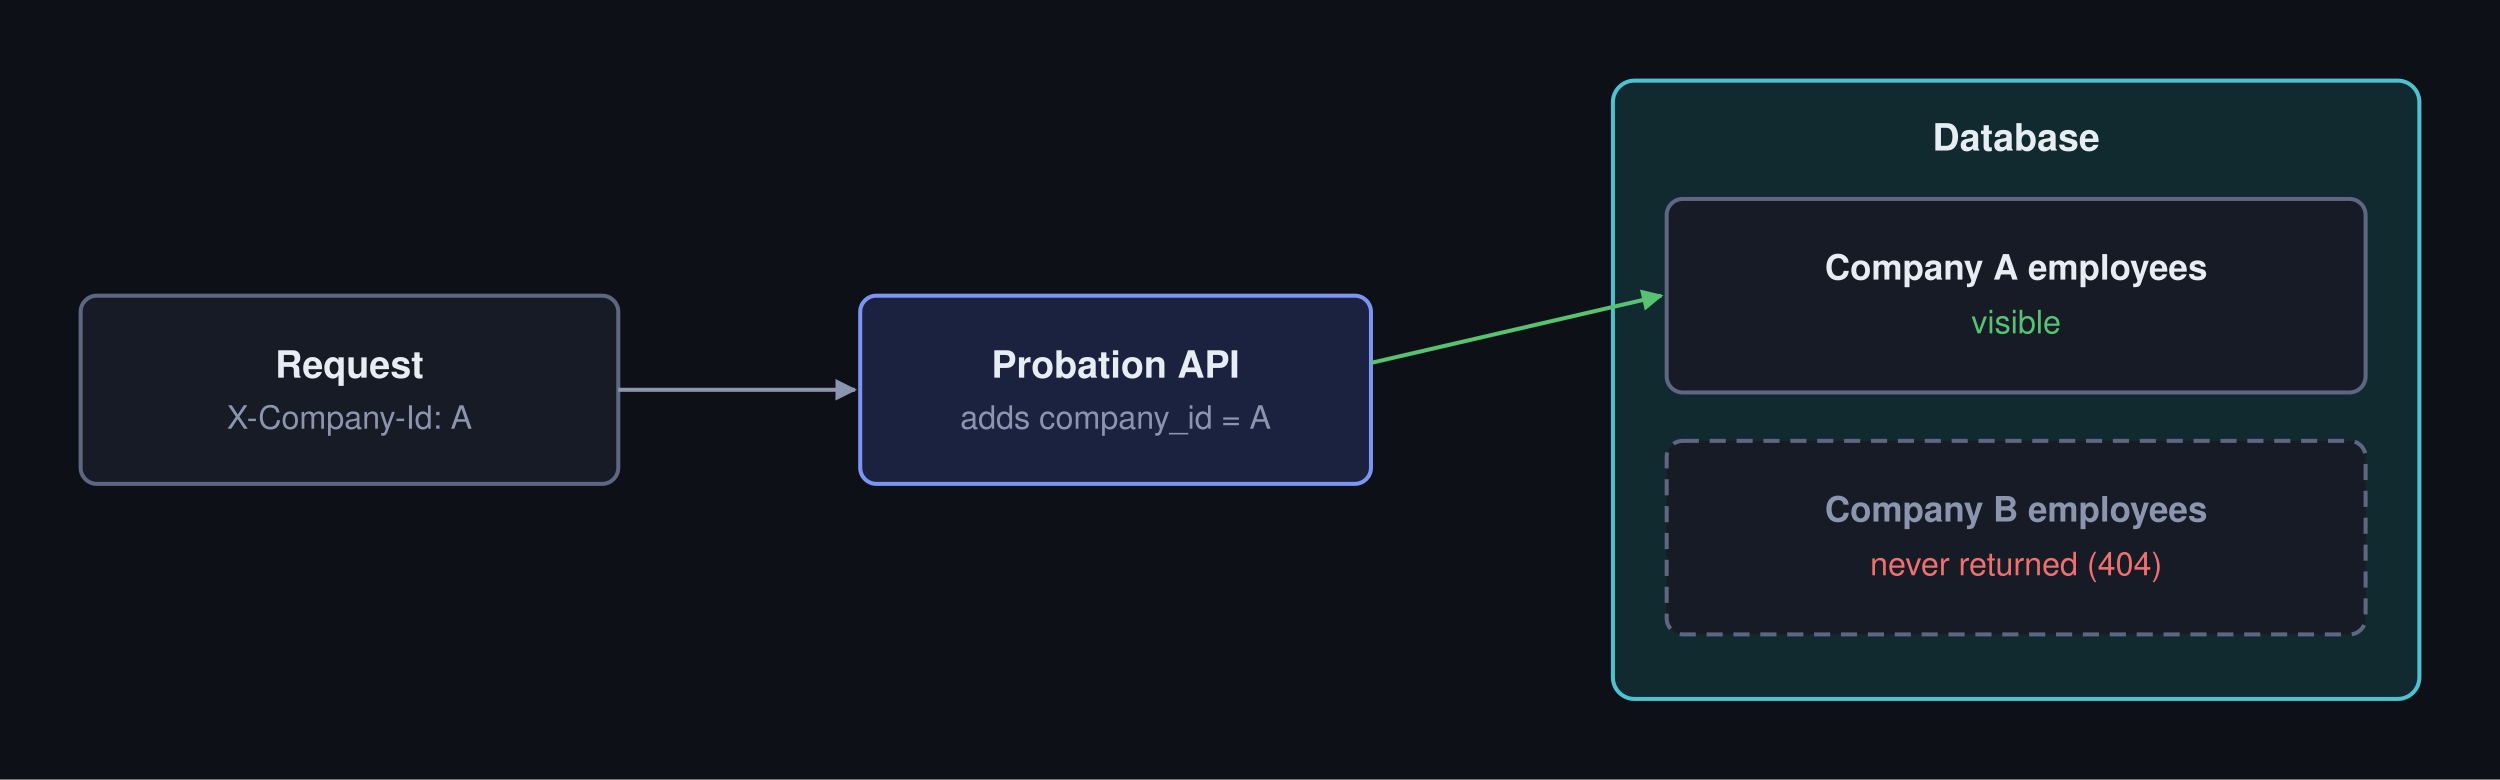
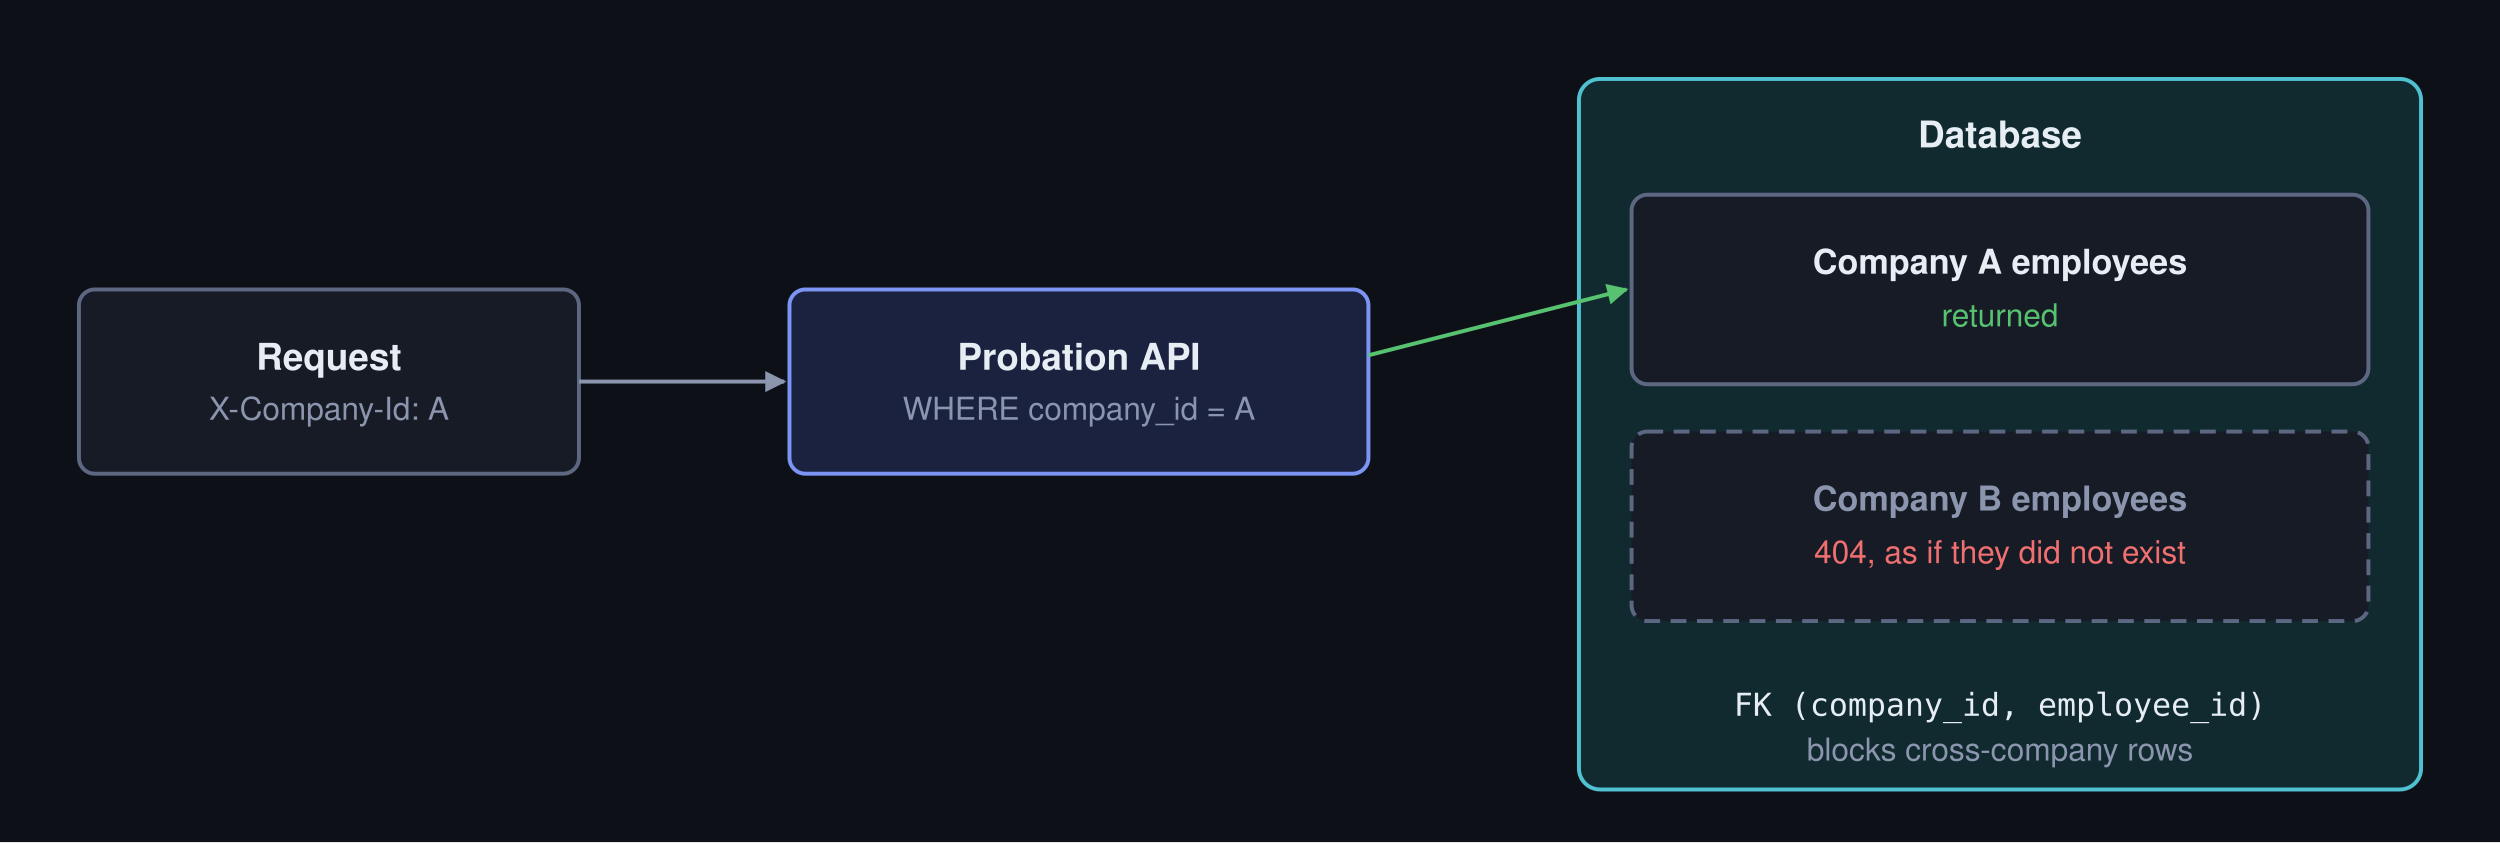
- <svg xmlns="http://www.w3.org/2000/svg" viewBox="0 0 930 290" width="930" height="290" role="img" aria-labelledby="title desc">
+ <svg xmlns="http://www.w3.org/2000/svg" viewBox="0 0 950 320" width="950" height="320" role="img" aria-labelledby="title desc">
  <defs>
    <marker id="head-ok" viewBox="0 0 10 10" refX="9" refY="5" markerWidth="8" markerHeight="8" orient="auto-start-reverse" markerUnits="userSpaceOnUse">
      <path d="M0,0 L10,5 L0,10 z" fill="#57c26f" />
    </marker>
    <marker id="head-err" viewBox="0 0 10 10" refX="9" refY="5" markerWidth="8" markerHeight="8" orient="auto-start-reverse" markerUnits="userSpaceOnUse">
      <path d="M0,0 L10,5 L0,10 z" fill="#f07070" />
    </marker>
    <marker id="head-main" viewBox="0 0 10 10" refX="9" refY="5" markerWidth="8" markerHeight="8" orient="auto-start-reverse" markerUnits="userSpaceOnUse">
      <path d="M0,0 L10,5 L0,10 z" fill="#7c95f5" />
    </marker>
    <marker id="head-muted" viewBox="0 0 10 10" refX="9" refY="5" markerWidth="8" markerHeight="8" orient="auto-start-reverse" markerUnits="userSpaceOnUse">
      <path d="M0,0 L10,5 L0,10 z" fill="#8b95ad" />
    </marker>
  </defs>
-   <rect width="930" height="290" fill="#0d1117" />
-   <rect x="30" y="110" width="200" height="70" rx="6" fill="#161b26" stroke="#5d6782" stroke-width="1.5" />
-   <text x="130" y="140.5" font-family="'Segoe UI', system-ui, -apple-system, Helvetica, Arial, sans-serif" font-size="14" font-weight="600" fill="#e6edf3" text-anchor="middle">Request</text>
-   <text x="130" y="159.5" font-family="'Segoe UI', system-ui, -apple-system, Helvetica, Arial, sans-serif" font-size="12" font-weight="400" fill="#8b95ad" text-anchor="middle">X-Company-Id: A</text>
-   <rect x="320" y="110" width="190" height="70" rx="6" fill="#1a2240" stroke="#7c95f5" stroke-width="1.5" />
-   <text x="415" y="140.5" font-family="'Segoe UI', system-ui, -apple-system, Helvetica, Arial, sans-serif" font-size="14" font-weight="600" fill="#e6edf3" text-anchor="middle">Probation API</text>
-   <text x="415" y="159.5" font-family="'Segoe UI', system-ui, -apple-system, Helvetica, Arial, sans-serif" font-size="12" font-weight="400" fill="#8b95ad" text-anchor="middle">adds company_id = A</text>
-   <rect x="600" y="30" width="300" height="230" rx="8" fill="#102a30" stroke="#4fc1d1" stroke-width="1.5" />
-   <text x="750" y="56" font-family="'Segoe UI', system-ui, -apple-system, Helvetica, Arial, sans-serif" font-size="14" font-weight="600" fill="#e6edf3" text-anchor="middle">Database</text>
-   <rect x="620" y="74" width="260" height="72" rx="6" fill="#161b26" stroke="#5d6782" stroke-width="1.5" />
-   <text x="750" y="104" font-family="'Segoe UI', system-ui, -apple-system, Helvetica, Arial, sans-serif" font-size="13" font-weight="600" fill="#e6edf3" text-anchor="middle">Company A employees</text>
-   <text x="750" y="124" font-family="'Segoe UI', system-ui, -apple-system, Helvetica, Arial, sans-serif" font-size="12" font-weight="400" fill="#57c26f" text-anchor="middle">visible</text>
-   <rect x="620" y="164" width="260" height="72" rx="6" fill="#161b26" stroke="#5d6782" stroke-width="1.5" stroke-dasharray="6 4" />
-   <text x="750" y="194" font-family="'Segoe UI', system-ui, -apple-system, Helvetica, Arial, sans-serif" font-size="13" font-weight="600" fill="#8b95ad" text-anchor="middle">Company B employees</text>
-   <text x="750" y="214" font-family="'Segoe UI', system-ui, -apple-system, Helvetica, Arial, sans-serif" font-size="12" font-weight="400" fill="#f07070" text-anchor="middle">never returned (404)</text>
-   <path d="M 230 145 L 318 145" fill="none" stroke="#8b95ad" stroke-width="1.5" marker-end="url(#head-muted)" />
-   <path d="M 510 135 L 618 110" fill="none" stroke="#57c26f" stroke-width="1.5" marker-end="url(#head-ok)" />
+   <rect width="950" height="320" fill="#0d1117" />
+   <rect x="30" y="110" width="190" height="70" rx="6" fill="#161b26" stroke="#5d6782" stroke-width="1.5" />
+   <text x="125" y="140.5" font-family="'Segoe UI', system-ui, -apple-system, Helvetica, Arial, sans-serif" font-size="14" font-weight="600" fill="#e6edf3" text-anchor="middle">Request</text>
+   <text x="125" y="159.5" font-family="'Segoe UI', system-ui, -apple-system, Helvetica, Arial, sans-serif" font-size="12" font-weight="400" fill="#8b95ad" text-anchor="middle">X-Company-Id: A</text>
+   <rect x="300" y="110" width="220" height="70" rx="6" fill="#1a2240" stroke="#7c95f5" stroke-width="1.5" />
+   <text x="410" y="140.5" font-family="'Segoe UI', system-ui, -apple-system, Helvetica, Arial, sans-serif" font-size="14" font-weight="600" fill="#e6edf3" text-anchor="middle">Probation API</text>
+   <text x="410" y="159.5" font-family="'Segoe UI', system-ui, -apple-system, Helvetica, Arial, sans-serif" font-size="12" font-weight="400" fill="#8b95ad" text-anchor="middle">WHERE company_id = A</text>
+   <rect x="600" y="30" width="320" height="270" rx="8" fill="#102a30" stroke="#4fc1d1" stroke-width="1.5" />
+   <text x="760" y="56" font-family="'Segoe UI', system-ui, -apple-system, Helvetica, Arial, sans-serif" font-size="14" font-weight="600" fill="#e6edf3" text-anchor="middle">Database</text>
+   <rect x="620" y="74" width="280" height="72" rx="6" fill="#161b26" stroke="#5d6782" stroke-width="1.5" />
+   <text x="760" y="104" font-family="'Segoe UI', system-ui, -apple-system, Helvetica, Arial, sans-serif" font-size="13" font-weight="600" fill="#e6edf3" text-anchor="middle">Company A employees</text>
+   <text x="760" y="124" font-family="'Segoe UI', system-ui, -apple-system, Helvetica, Arial, sans-serif" font-size="12" font-weight="400" fill="#57c26f" text-anchor="middle">returned</text>
+   <rect x="620" y="164" width="280" height="72" rx="6" fill="#161b26" stroke="#5d6782" stroke-width="1.5" stroke-dasharray="6 4" />
+   <text x="760" y="194" font-family="'Segoe UI', system-ui, -apple-system, Helvetica, Arial, sans-serif" font-size="13" font-weight="600" fill="#8b95ad" text-anchor="middle">Company B employees</text>
+   <text x="760" y="214" font-family="'Segoe UI', system-ui, -apple-system, Helvetica, Arial, sans-serif" font-size="12" font-weight="400" fill="#f07070" text-anchor="middle">404, as if they did not exist</text>
+   <text x="760" y="272" font-family="ui-monospace, SFMono-Regular, Consolas, monospace" font-size="12" font-weight="400" fill="#e6edf3" text-anchor="middle">FK (company_id, employee_id)</text>
+   <text x="760" y="289" font-family="'Segoe UI', system-ui, -apple-system, Helvetica, Arial, sans-serif" font-size="12" font-weight="400" fill="#8b95ad" text-anchor="middle">blocks cross-company rows</text>
+   <path d="M 220 145 L 298 145" fill="none" stroke="#8b95ad" stroke-width="1.5" marker-end="url(#head-muted)" />
+   <path d="M 520 135 L 618 110" fill="none" stroke="#57c26f" stroke-width="1.5" marker-end="url(#head-ok)" />
</svg>
